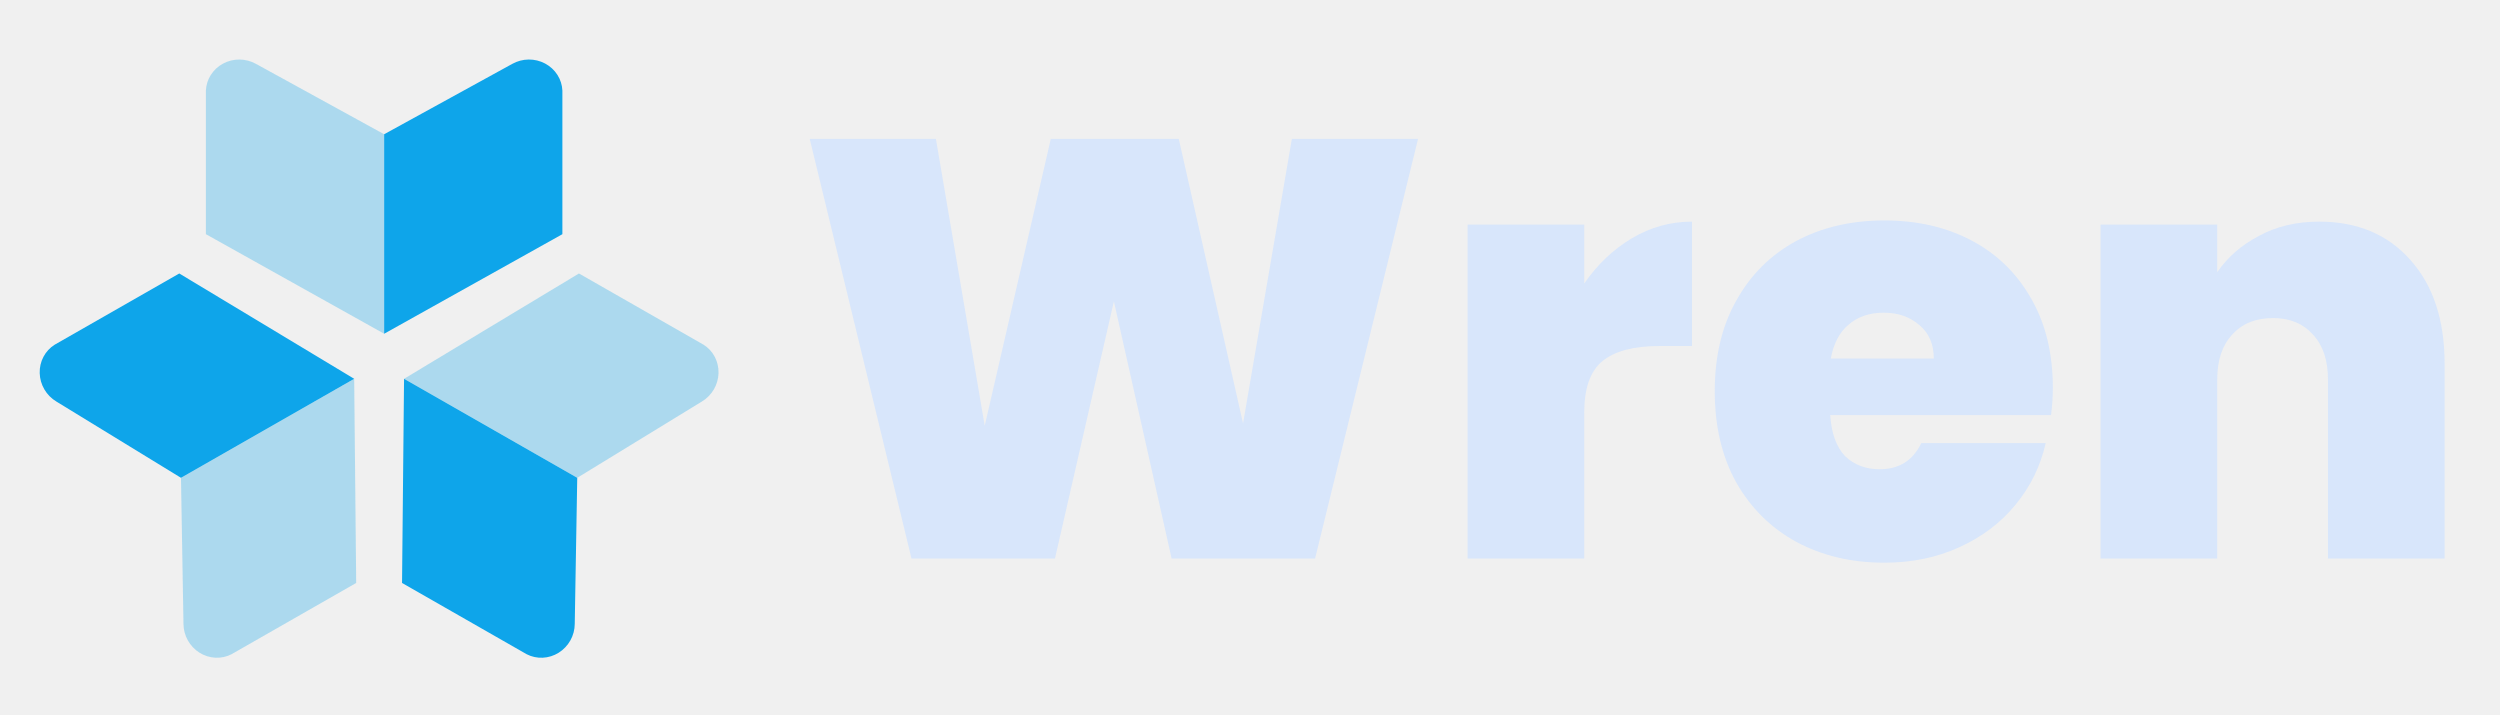
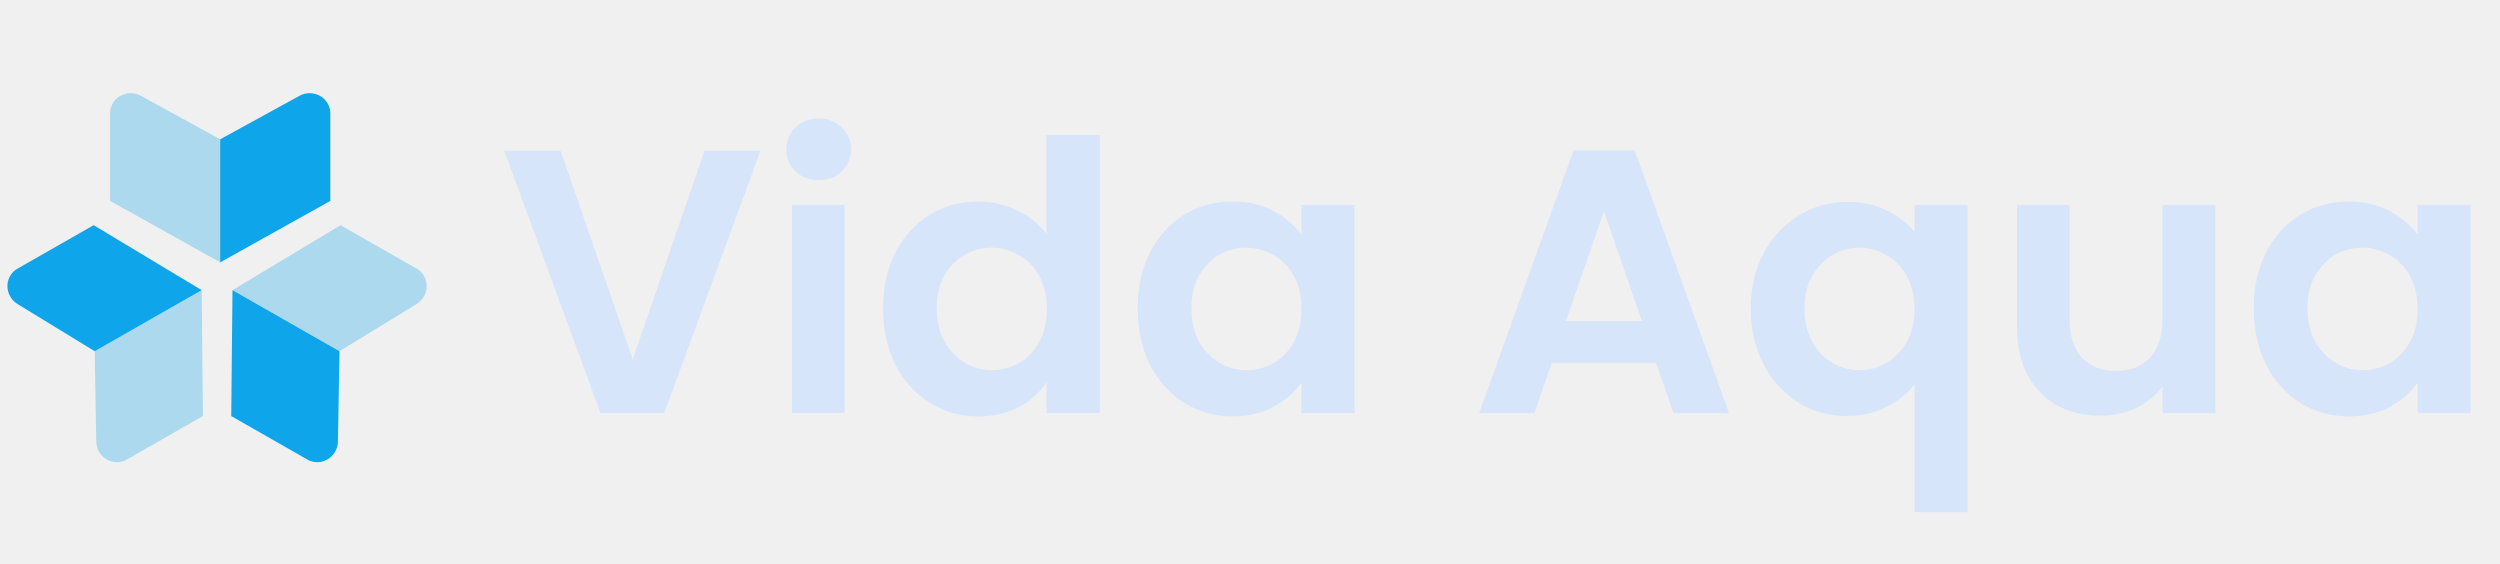
- <svg xmlns="http://www.w3.org/2000/svg" width="126" height="36" viewBox="0 0 126 36" fill="none">
-   <path d="M28.344 4.567V11.803L19.361 16.821V6.766L25.819 3.219C26.07 3.079 26.355 3.003 26.645 3C26.934 2.997 27.22 3.067 27.474 3.202C27.728 3.338 27.942 3.535 28.094 3.774C28.247 4.013 28.333 4.286 28.344 4.567Z" fill="#0EA5EA" />
-   <path opacity="0.3" d="M10.377 4.567V11.803L19.361 16.821V6.766L12.902 3.219C12.651 3.079 12.367 3.003 12.077 3C11.787 2.997 11.501 3.067 11.247 3.202C10.993 3.338 10.779 3.535 10.627 3.774C10.474 4.013 10.388 4.286 10.377 4.567Z" fill="#0EA5EA" />
-   <path d="M26.544 32.973L20.263 29.382L20.364 19.092L29.093 24.082L28.967 31.45C28.965 31.737 28.89 32.022 28.748 32.275C28.607 32.528 28.404 32.742 28.161 32.895C27.917 33.048 27.64 33.136 27.357 33.149C27.074 33.163 26.794 33.102 26.544 32.973Z" fill="#0EA5EA" />
-   <path opacity="0.3" d="M35.461 17.374L29.179 13.783L20.364 19.092L29.093 24.082L35.378 20.235C35.625 20.087 35.831 19.878 35.978 19.627C36.124 19.377 36.206 19.094 36.214 18.806C36.222 18.519 36.157 18.236 36.025 17.985C35.893 17.734 35.699 17.523 35.461 17.374Z" fill="#0EA5EA" />
-   <path opacity="0.3" d="M11.67 32.973L17.952 29.382L17.851 19.092L9.121 24.082L9.247 31.45C9.25 31.737 9.325 32.022 9.466 32.275C9.608 32.528 9.81 32.742 10.054 32.895C10.298 33.048 10.575 33.136 10.858 33.149C11.141 33.163 11.421 33.102 11.67 32.973Z" fill="#0EA5EA" />
-   <path d="M2.754 17.374L9.035 13.783L17.851 19.092L9.121 24.082L2.837 20.235C2.59 20.087 2.383 19.878 2.237 19.627C2.09 19.377 2.009 19.094 2.001 18.806C1.992 18.519 2.057 18.236 2.189 17.985C2.321 17.734 2.516 17.523 2.754 17.374Z" fill="#0EA5EA" />
-   <path d="M71.47 7L66.28 28.15H59.05L56.14 15.19L53.17 28.15H45.94L40.81 7H47.17L49.63 21.46L52.96 7H59.41L62.65 21.34L65.11 7H71.47Z" fill="#D8E6FB" />
-   <path d="M79.845 14.29C80.505 13.33 81.305 12.57 82.245 12.01C83.185 11.45 84.195 11.17 85.275 11.17V17.44H83.625C82.345 17.44 81.395 17.69 80.775 18.19C80.155 18.69 79.845 19.56 79.845 20.8V28.15H73.965V11.32H79.845V14.29Z" fill="#D8E6FB" />
-   <path d="M103.463 19.54C103.463 20 103.433 20.46 103.373 20.92H92.243C92.303 21.84 92.553 22.53 92.993 22.99C93.453 23.43 94.033 23.65 94.733 23.65C95.713 23.65 96.413 23.21 96.833 22.33H103.103C102.843 23.49 102.333 24.53 101.573 25.45C100.833 26.35 99.893 27.06 98.753 27.58C97.613 28.1 96.353 28.36 94.973 28.36C93.313 28.36 91.833 28.01 90.533 27.31C89.253 26.61 88.243 25.61 87.503 24.31C86.783 23.01 86.423 21.48 86.423 19.72C86.423 17.96 86.783 16.44 87.503 15.16C88.223 13.86 89.223 12.86 90.503 12.16C91.803 11.46 93.293 11.11 94.973 11.11C96.633 11.11 98.103 11.45 99.383 12.13C100.663 12.81 101.663 13.79 102.383 15.07C103.103 16.33 103.463 17.82 103.463 19.54ZM97.463 18.07C97.463 17.35 97.223 16.79 96.743 16.39C96.263 15.97 95.663 15.76 94.943 15.76C94.223 15.76 93.633 15.96 93.173 16.36C92.713 16.74 92.413 17.31 92.273 18.07H97.463Z" fill="#D8E6FB" />
-   <path d="M116.879 11.17C118.819 11.17 120.359 11.82 121.499 13.12C122.639 14.4 123.209 16.14 123.209 18.34V28.15H117.329V19.12C117.329 18.16 117.079 17.41 116.579 16.87C116.079 16.31 115.409 16.03 114.569 16.03C113.689 16.03 112.999 16.31 112.499 16.87C111.999 17.41 111.749 18.16 111.749 19.12V28.15H105.869V11.32H111.749V13.72C112.269 12.96 112.969 12.35 113.849 11.89C114.729 11.41 115.739 11.17 116.879 11.17Z" fill="#D8E6FB" />
+ <svg xmlns="http://www.w3.org/2000/svg" width="799" height="180" viewBox="0 0 799 180" fill="none">
+   <g clip-path="url(#clip0_102_8)">
+     <path d="M105.558 35.913V64.215L70.372 83.846V44.515L95.669 30.641C96.652 30.091 97.765 29.795 98.901 29.784C100.036 29.772 101.156 30.045 102.151 30.575C103.146 31.105 103.982 31.876 104.579 32.811C105.176 33.746 105.513 34.815 105.558 35.913Z" fill="#0EA5EA" />
+     <path opacity="0.3" d="M35.185 35.913V64.215L70.372 83.846V44.515L45.075 30.641C44.092 30.091 42.979 29.795 41.843 29.784C40.707 29.772 39.588 30.045 38.593 30.575C37.598 31.105 36.761 31.876 36.164 32.811C35.568 33.746 35.23 34.815 35.185 35.913Z" fill="#0EA5EA" />
+     <path d="M98.508 147.025L73.905 132.98L74.302 92.73L108.492 112.248L107.999 141.067C107.989 142.193 107.694 143.305 107.14 144.295C106.586 145.286 105.794 146.121 104.839 146.72C103.885 147.32 102.8 147.663 101.69 147.716C100.581 147.769 99.485 147.532 98.508 147.025Z" fill="#0EA5EA" />
+     <path opacity="0.3" d="M133.431 86.009L108.829 71.964L74.302 92.73L108.492 112.248L133.106 97.2C134.073 96.621 134.882 95.802 135.456 94.823C136.029 93.844 136.348 92.738 136.381 91.612C136.414 90.487 136.159 89.379 135.642 88.397C135.125 87.415 134.364 86.593 133.431 86.009Z" fill="#0EA5EA" />
+     <path opacity="0.3" d="M40.252 147.025L64.855 132.98L64.458 92.73L30.267 112.248L30.761 141.067C30.77 142.193 31.066 143.305 31.62 144.295C32.173 145.286 32.966 146.121 33.921 146.72C34.875 147.32 35.96 147.663 37.069 147.716C38.178 147.769 39.275 147.532 40.252 147.025Z" fill="#0EA5EA" />
+     <path d="M5.328 86.009L29.931 71.964L64.458 92.73L30.267 112.248L5.653 97.2C4.687 96.621 3.878 95.802 3.304 94.823C2.73 93.844 2.412 92.738 2.379 91.612C2.346 90.487 2.601 89.379 3.117 88.397C3.634 87.415 4.396 86.593 5.328 86.009Z" fill="#0EA5EA" />
+   </g>
+   <path d="M243.044 48.188L212.305 132H191.893L161.154 48.188H179.165L202.219 114.829L225.153 48.188H243.044ZM261.648 57.554C258.686 57.554 256.205 56.634 254.204 54.793C252.282 52.871 251.322 50.51 251.322 47.708C251.322 44.907 252.282 42.585 254.204 40.744C256.205 38.823 258.686 37.862 261.648 37.862C264.61 37.862 267.051 38.823 268.973 40.744C270.974 42.585 271.975 44.907 271.975 47.708C271.975 50.51 270.974 52.871 268.973 54.793C267.051 56.634 264.61 57.554 261.648 57.554ZM269.933 65.479V132H253.123V65.479H269.933ZM282.219 98.499C282.219 91.775 283.54 85.812 286.182 80.608C288.903 75.405 292.586 71.403 297.228 68.601C301.871 65.799 307.034 64.398 312.718 64.398C317.041 64.398 321.163 65.359 325.086 67.28C329.008 69.121 332.13 71.603 334.451 74.725V43.145H351.502V132H334.451V122.154C332.37 125.436 329.448 128.078 325.686 130.079C321.924 132.08 317.561 133.081 312.598 133.081C306.994 133.081 301.871 131.64 297.228 128.758C292.586 125.876 288.903 121.834 286.182 116.631C283.54 111.347 282.219 105.304 282.219 98.499ZM334.571 98.74C334.571 94.657 333.771 91.175 332.17 88.293C330.569 85.331 328.408 83.09 325.686 81.569C322.964 79.968 320.042 79.168 316.921 79.168C313.799 79.168 310.917 79.928 308.275 81.449C305.634 82.97 303.472 85.211 301.791 88.173C300.19 91.055 299.39 94.497 299.39 98.499C299.39 102.502 300.19 106.024 301.791 109.066C303.472 112.028 305.634 114.309 308.275 115.91C310.997 117.511 313.879 118.312 316.921 118.312C320.042 118.312 322.964 117.551 325.686 116.03C328.408 114.429 330.569 112.188 332.17 109.306C333.771 106.344 334.571 102.822 334.571 98.74ZM363.597 98.499C363.597 91.775 364.918 85.812 367.56 80.608C370.281 75.405 373.924 71.403 378.486 68.601C383.129 65.799 388.293 64.398 393.976 64.398C398.939 64.398 403.262 65.399 406.944 67.4C410.706 69.401 413.708 71.923 415.95 74.965V65.479H432.88V132H415.95V122.274C413.788 125.396 410.786 127.998 406.944 130.079C403.182 132.08 398.819 133.081 393.856 133.081C388.252 133.081 383.129 131.64 378.486 128.758C373.924 125.876 370.281 121.834 367.56 116.631C364.918 111.347 363.597 105.304 363.597 98.499ZM415.95 98.74C415.95 94.657 415.149 91.175 413.548 88.293C411.947 85.331 409.786 83.09 407.064 81.569C404.342 79.968 401.421 79.168 398.299 79.168C395.177 79.168 392.295 79.928 389.653 81.449C387.012 82.97 384.85 85.211 383.169 88.173C381.568 91.055 380.768 94.497 380.768 98.499C380.768 102.502 381.568 106.024 383.169 109.066C384.85 112.028 387.012 114.309 389.653 115.91C392.375 117.511 395.257 118.312 398.299 118.312C401.421 118.312 404.342 117.551 407.064 116.03C409.786 114.429 411.947 112.188 413.548 109.306C415.149 106.344 415.95 102.822 415.95 98.74ZM529.301 116.03H495.921L490.397 132H472.746L502.885 48.068H522.457L552.595 132H534.824L529.301 116.03ZM524.738 102.582L512.611 67.52L500.483 102.582H524.738ZM559.538 98.62C559.538 91.975 560.899 86.092 563.621 80.969C566.422 75.766 570.185 71.723 574.907 68.841C579.63 65.959 584.834 64.519 590.517 64.519C595.24 64.519 599.403 65.439 603.005 67.28C606.687 69.041 609.649 71.323 611.89 74.124V65.479H628.821V163.699H611.89V122.874C609.649 125.756 606.647 128.158 602.885 130.079C599.122 132 594.88 132.961 590.157 132.961C584.553 132.961 579.39 131.52 574.667 128.638C570.024 125.676 566.342 121.594 563.621 116.39C560.899 111.187 559.538 105.264 559.538 98.62ZM611.89 98.74C611.89 94.657 611.05 91.135 609.369 88.173C607.688 85.211 605.486 82.97 602.765 81.449C600.123 79.928 597.281 79.168 594.239 79.168C591.278 79.168 588.436 79.928 585.714 81.449C583.072 82.97 580.911 85.211 579.23 88.173C577.549 91.055 576.709 94.537 576.709 98.62C576.709 102.702 577.549 106.264 579.23 109.306C580.911 112.268 583.072 114.509 585.714 116.03C588.436 117.551 591.278 118.312 594.239 118.312C597.281 118.312 600.123 117.551 602.765 116.03C605.486 114.509 607.688 112.268 609.369 109.306C611.05 106.344 611.89 102.822 611.89 98.74ZM708.037 65.479V132H691.107V123.595C688.946 126.477 686.104 128.758 682.582 130.439C679.14 132.04 675.377 132.841 671.295 132.841C666.092 132.841 661.489 131.76 657.486 129.599C653.484 127.357 650.322 124.115 648 119.873C645.759 115.55 644.638 110.427 644.638 104.503V65.479H661.449V102.102C661.449 107.385 662.77 111.467 665.411 114.349C668.053 117.151 671.655 118.552 676.218 118.552C680.861 118.552 684.503 117.151 687.145 114.349C689.786 111.467 691.107 107.385 691.107 102.102V65.479H708.037ZM720.301 98.499C720.301 91.775 721.622 85.812 724.263 80.608C726.985 75.405 730.627 71.403 735.19 68.601C739.833 65.799 744.996 64.398 750.679 64.398C755.643 64.398 759.965 65.399 763.647 67.4C767.41 69.401 770.412 71.923 772.653 74.965V65.479H789.583V132H772.653V122.274C770.492 125.396 767.49 127.998 763.647 130.079C759.885 132.08 755.522 133.081 750.559 133.081C744.956 133.081 739.833 131.64 735.19 128.758C730.627 125.876 726.985 121.834 724.263 116.631C721.622 111.347 720.301 105.304 720.301 98.499ZM772.653 98.74C772.653 94.657 771.852 91.175 770.251 88.293C768.651 85.331 766.489 83.09 763.768 81.569C761.046 79.968 758.124 79.168 755.002 79.168C751.88 79.168 748.998 79.928 746.357 81.449C743.715 82.97 741.554 85.211 739.873 88.173C738.272 91.055 737.471 94.497 737.471 98.499C737.471 102.502 738.272 106.024 739.873 109.066C741.554 112.028 743.715 114.309 746.357 115.91C749.078 117.511 751.96 118.312 755.002 118.312C758.124 118.312 761.046 117.551 763.768 116.03C766.489 114.429 768.651 112.188 770.251 109.306C771.852 106.344 772.653 102.822 772.653 98.74Z" fill="#D7E5FA" />
+   <defs>
+     <clipPath id="clip0_102_8">
+       <rect width="141" height="121.26" fill="white" transform="translate(0 29.37)" />
+     </clipPath>
+   </defs>
</svg>
